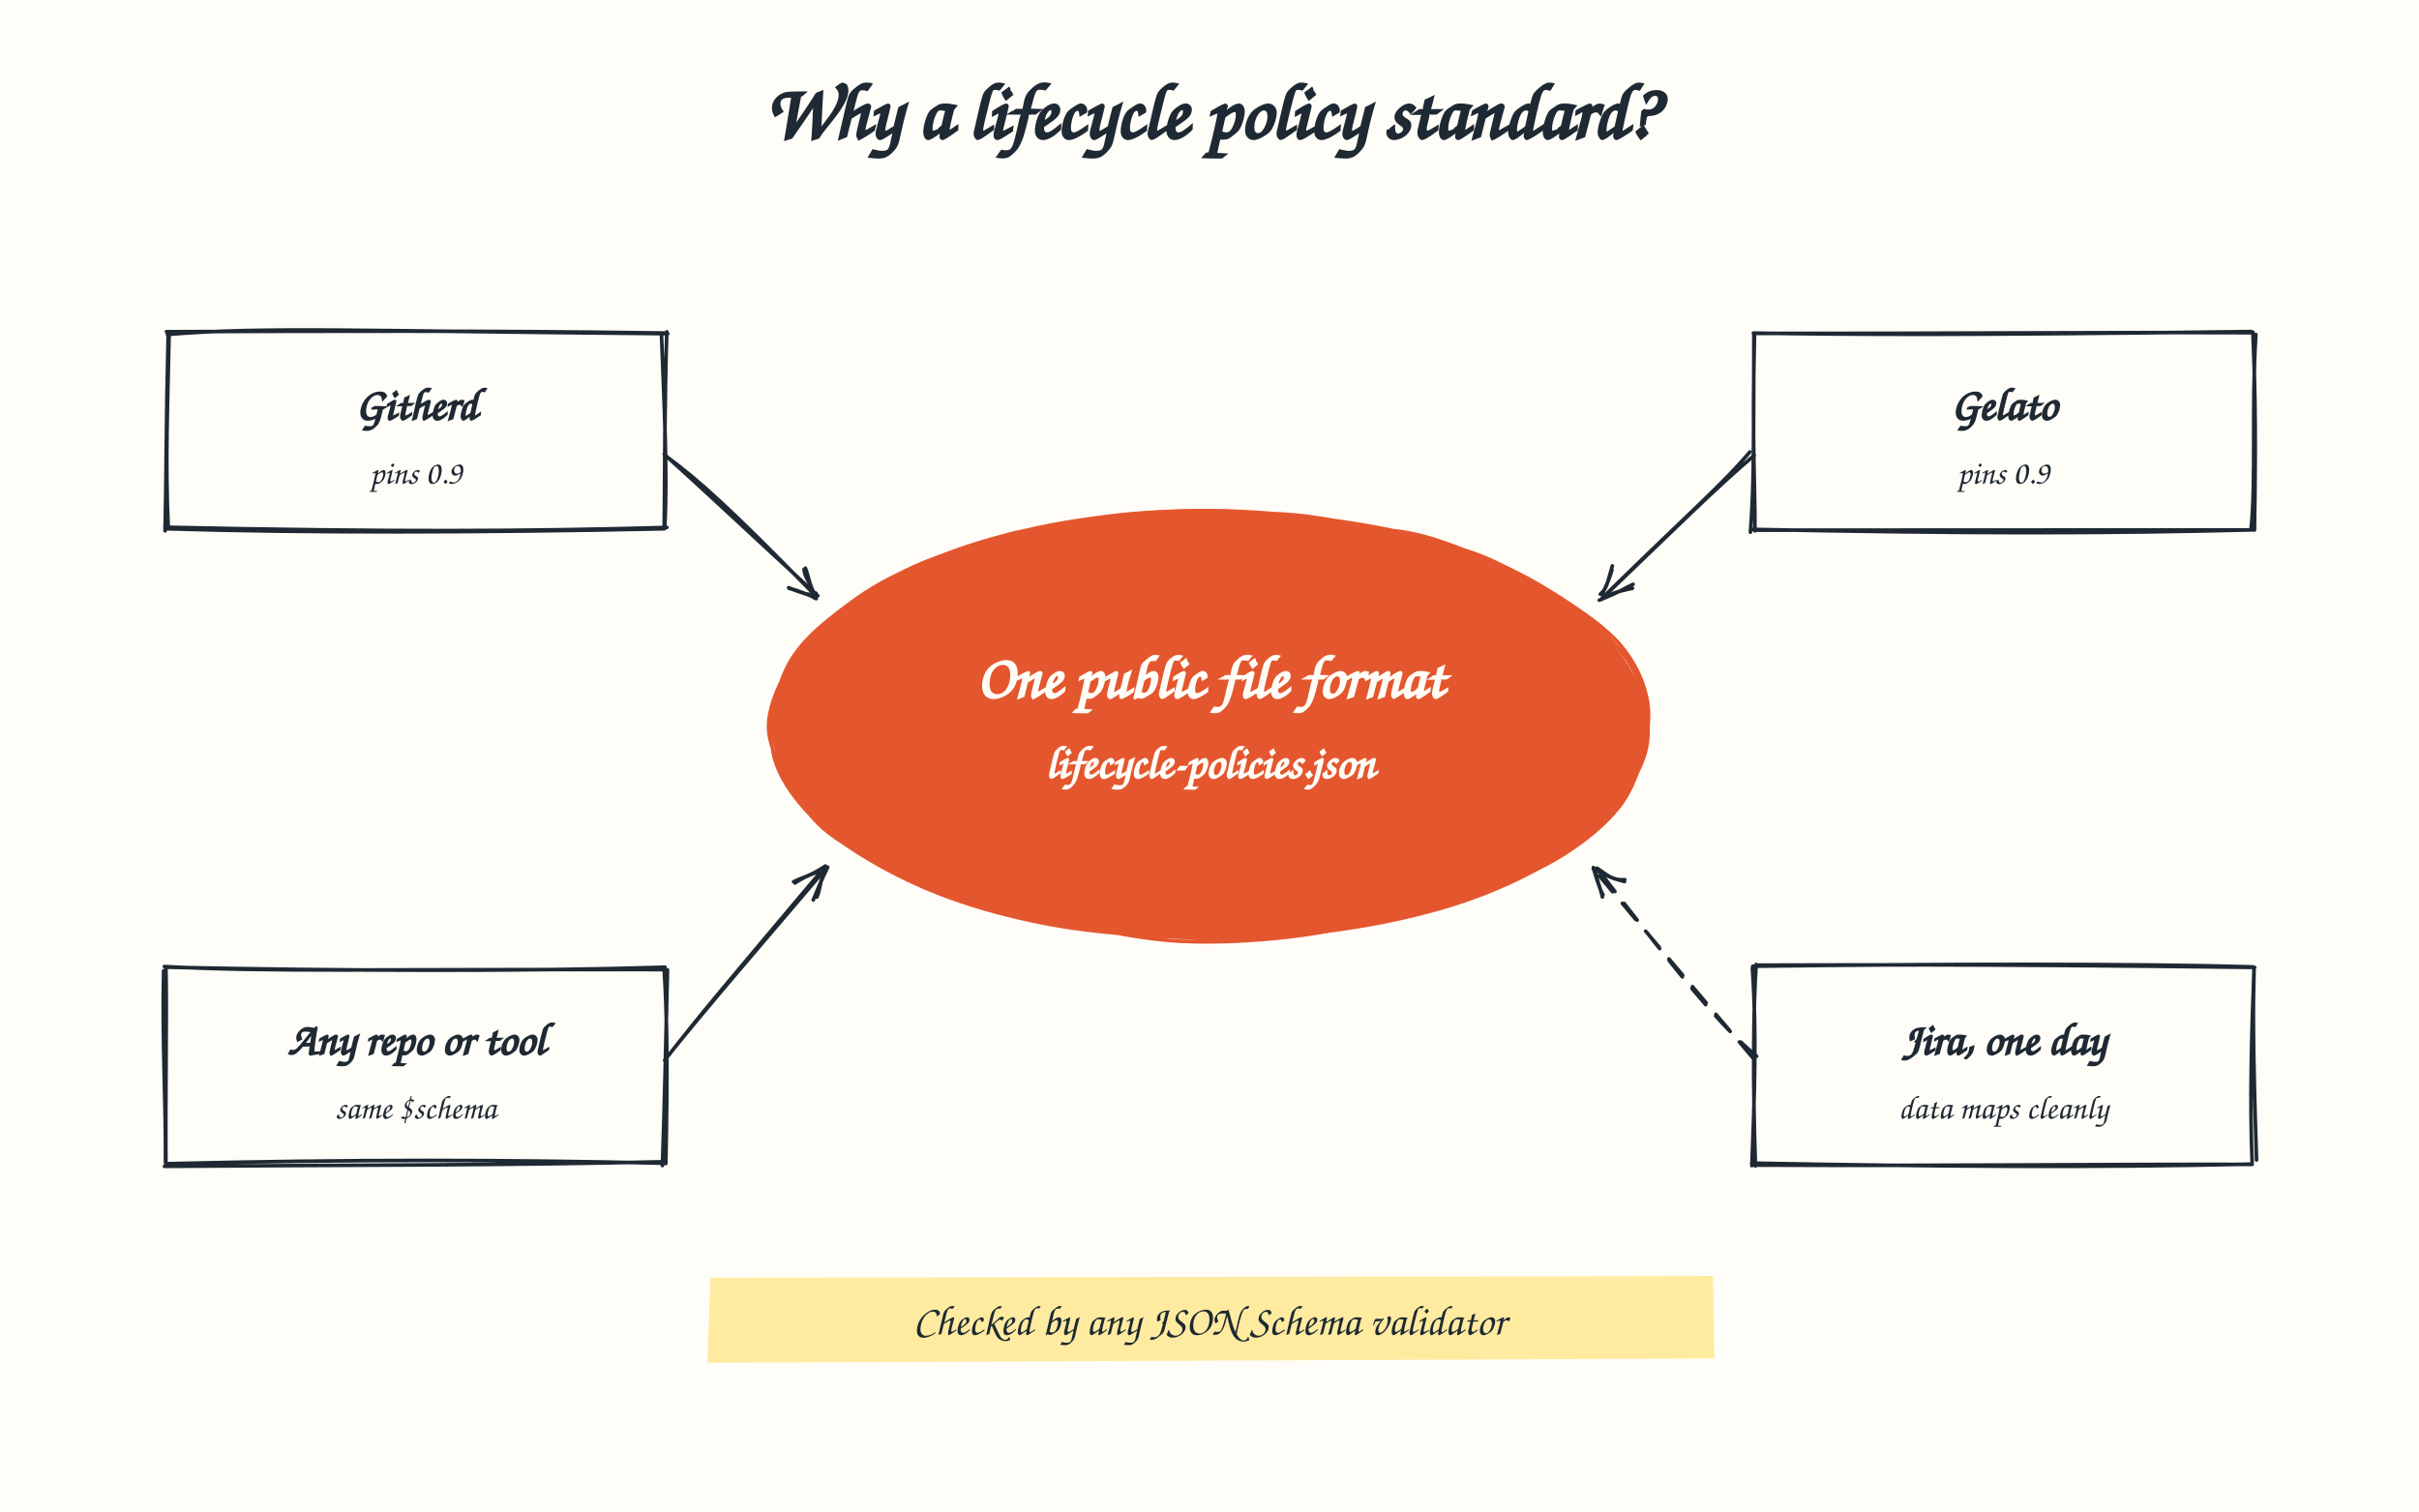
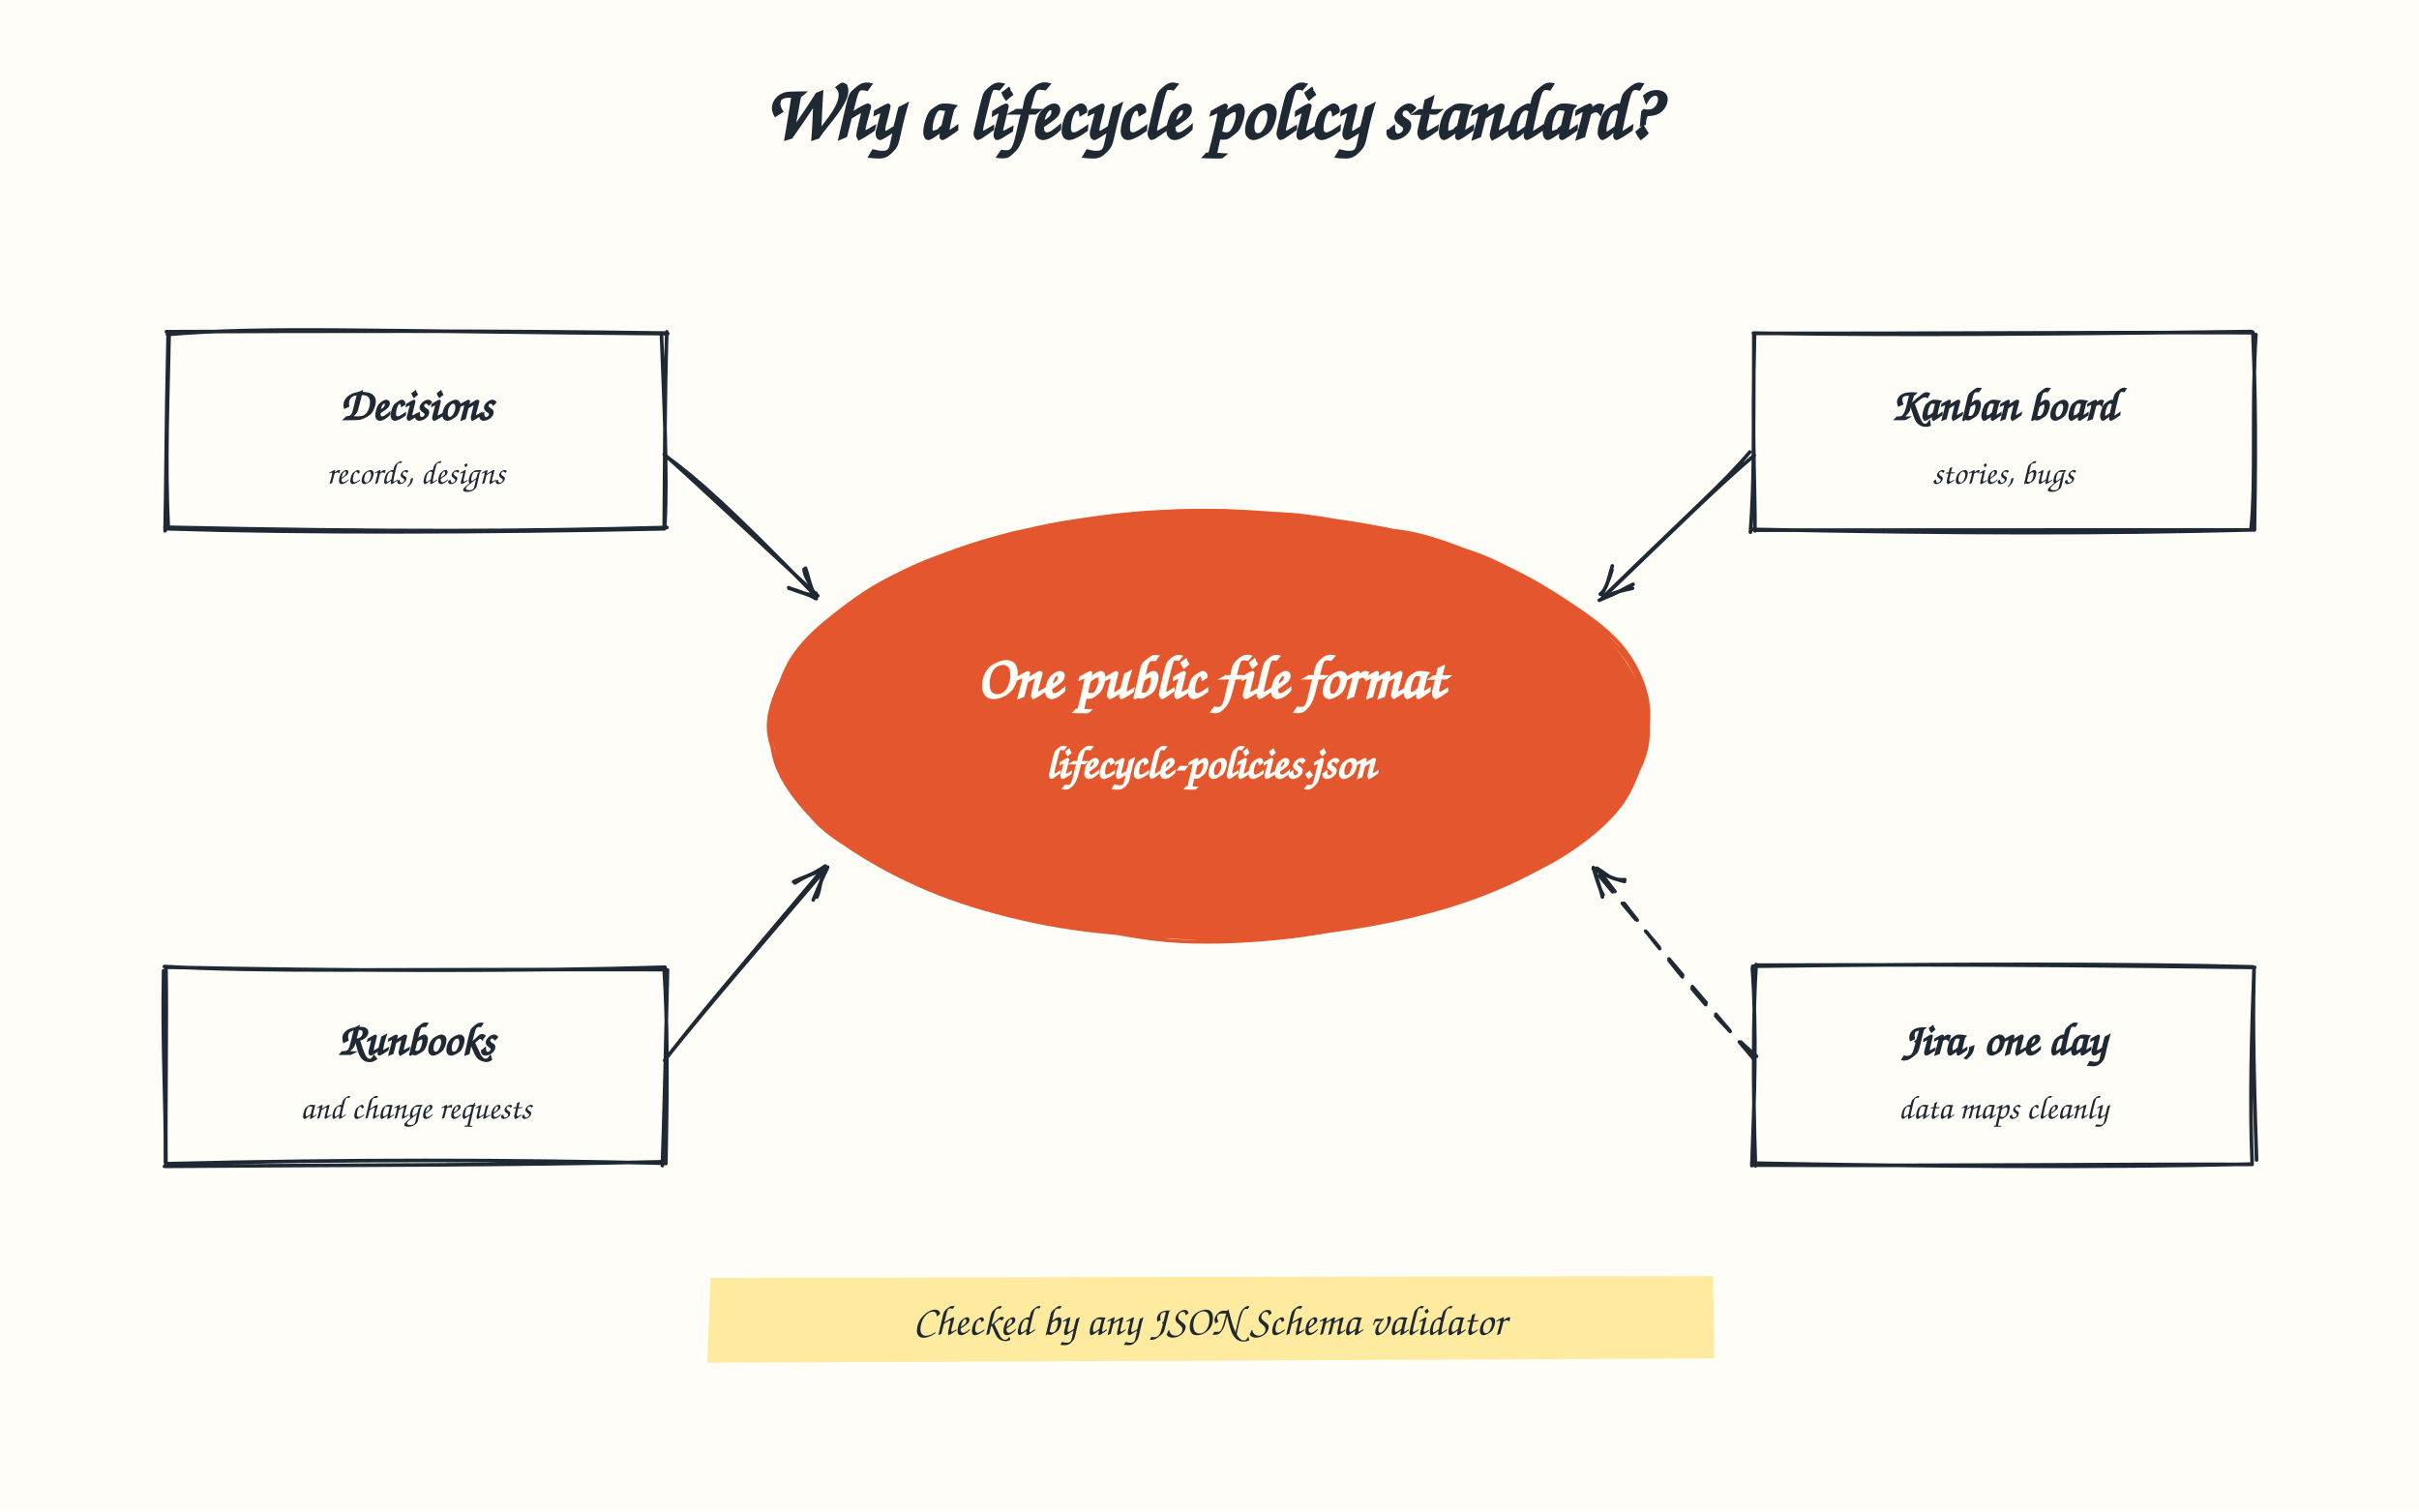
<svg xmlns="http://www.w3.org/2000/svg" viewBox="0 0 1600 1000" width="1600" height="1000" role="img" aria-labelledby="title desc">
  <style>.paper{fill:#FFFDF7}.st-ink{stroke:#1F2933}.fi-ink,.t-ink{fill:#1F2933}.st-accent{stroke:#E4572E}.fi-accent{fill:#E4572E}.st-hl{stroke:#FFE066}.fi-hl{fill:#FFE066}.t-paper,.on-accent{fill:#FFFDF7}.st-paper{stroke:#FFFDF7}@media (prefers-color-scheme: dark){.paper{fill:#16191D}.st-ink{stroke:#ECEAE4}.fi-ink,.t-ink{fill:#ECEAE4}.st-hl{stroke:#6B5600}.fi-hl{fill:#6B5600}.t-paper{fill:#16191D}}</style>
  <rect class="paper" x="0" y="0" width="1600" height="1000" fill="#FFFDF7" />
  <text class="t-ink" x="800" y="92" font-family="'Segoe Print', 'Bradley Hand', 'Ink Free', 'Comic Sans MS', 'Comic Neue', cursive" font-size="52" font-weight="700" text-anchor="middle" fill="#1F2933">
    <tspan x="800" dy="0">Why a lifecycle policy standard?</tspan>
  </text>
  <path class="fi-accent" d="M646.927 361.063 C663.654 353.383, 689.814 349.495, 712.496 346.006 C735.179 342.516, 759.147 340.791, 783.021 340.128 C806.896 339.465, 831.923 340.128, 855.742 342.026 C879.561 343.923, 904.309 346.41, 925.936 351.511 C947.563 356.612, 967.404 364.796, 985.502 372.63 C1003.599 380.464, 1020.539 388.943, 1034.521 398.514 C1048.504 408.086, 1060.727 419.239, 1069.398 430.06 C1078.068 440.88, 1083.341 452.044, 1086.543 463.438 C1089.744 474.833, 1091.39 486.708, 1088.606 498.426 C1085.823 510.144, 1079.177 522.647, 1069.842 533.745 C1060.507 544.842, 1047.082 555.555, 1032.597 565.009 C1018.111 574.462, 1001.535 583.146, 982.931 590.466 C964.328 597.785, 942.793 603.959, 920.976 608.926 C899.158 613.893, 875.622 618.302, 852.024 620.269 C828.426 622.235, 803.456 621.815, 779.386 620.723 C755.316 619.631, 730.325 617.189, 707.606 613.717 C684.886 610.245, 663.201 606.365, 643.069 599.891 C622.938 593.418, 603.066 583.552, 586.819 574.878 C570.572 566.203, 556.812 558.122, 545.586 547.846 C534.361 537.569, 525.323 524.598, 519.466 513.219 C513.609 501.839, 510.257 491.123, 510.444 479.567 C510.63 468.011, 514.376 455.469, 520.585 443.883 C526.794 432.296, 536.319 420.478, 547.697 410.049 C559.076 399.619, 571.599 389.788, 588.856 381.304 C606.114 372.819, 639.703 362.708, 651.243 359.14 C662.784 355.573, 655.766 357.972, 658.099 359.899 M957.191 360.34 C978.611 363.882, 993.561 372.674, 1009.595 381.378 C1025.628 390.082, 1041.625 401.875, 1053.392 412.565 C1065.158 423.255, 1073.884 434.002, 1080.195 445.517 C1086.506 457.032, 1090.86 470.212, 1091.258 481.656 C1091.655 493.099, 1088.896 502.948, 1082.581 514.177 C1076.265 525.407, 1065.382 538.861, 1053.365 549.033 C1041.349 559.205, 1026.497 567.148, 1010.482 575.208 C994.468 583.268, 977.339 590.921, 957.277 597.393 C937.216 603.864, 913.283 609.822, 890.112 614.036 C866.941 618.25, 842.485 622.109, 818.252 622.675 C794.019 623.242, 768.04 620.216, 744.715 617.437 C721.39 614.658, 700.018 610.984, 678.302 606.001 C656.586 601.018, 633.034 594.904, 614.418 587.537 C595.803 580.17, 580.374 571.323, 566.608 561.798 C552.843 552.273, 540.553 541.021, 531.826 530.389 C523.099 519.756, 517.211 509.411, 514.246 498.002 C511.281 486.594, 511.111 473.454, 514.034 461.939 C516.958 450.424, 523.253 439.778, 531.787 428.913 C540.321 418.048, 551.563 406.37, 565.24 396.75 C578.917 387.131, 595.449 378.733, 613.848 371.196 C632.247 363.66, 653.926 356.796, 675.634 351.533 C697.341 346.27, 720.558 341.998, 744.093 339.618 C767.628 337.237, 792.741 335.941, 816.846 337.248 C840.95 338.555, 865.436 343.625, 888.719 347.46 C912.002 351.295, 945.807 357.985, 956.542 360.261 C967.277 362.536, 955.697 358.746, 953.128 361.112" stroke="none" stroke-width="0" fill="#E4572E" stroke-linecap="round" stroke-linejoin="round" />
  <path class="st-accent" d="M661.82 356.392 C679.727 349.076, 707.574 344.892, 731.064 341.817 C754.555 338.743, 778.996 337.718, 802.765 337.943 C826.534 338.169, 850.431 340.137, 873.679 343.17 C896.927 346.202, 921.3 350.207, 942.255 356.138 C963.209 362.069, 982.236 370.402, 999.407 378.756 C1016.577 387.109, 1032.285 396.368, 1045.277 406.258 C1058.269 416.148, 1070.076 426.931, 1077.358 438.096 C1084.64 449.26, 1087.984 461.571, 1088.969 473.248 C1089.953 484.925, 1087.896 496.621, 1083.266 508.16 C1078.637 519.699, 1071.345 531.872, 1061.191 542.483 C1051.037 553.094, 1037.812 562.891, 1022.342 571.823 C1006.873 580.756, 988.142 589.355, 968.375 596.078 C948.609 602.801, 926.177 608.224, 903.745 612.161 C881.312 616.099, 857.716 618.576, 833.783 619.703 C809.85 620.829, 783.805 620.361, 760.144 618.922 C736.484 617.482, 713.92 615.283, 691.818 611.066 C669.717 606.849, 647.075 600.719, 627.537 593.619 C607.999 586.519, 589.768 577.464, 574.591 568.466 C559.415 559.469, 546.646 550.079, 536.476 539.635 C526.307 529.192, 517.704 517.245, 513.576 505.805 C509.447 494.365, 509.847 482.889, 511.704 470.993 C513.562 459.097, 517.304 445.625, 524.718 434.429 C532.132 423.234, 542.849 413.755, 556.19 403.821 C569.531 393.886, 586.329 383.187, 604.761 374.822 C623.194 366.457, 655.057 356.93, 666.784 353.631 C678.51 350.331, 672.844 352.705, 675.12 355.026 M922.756 351.224 C945.376 353.625, 967.455 363.522, 985.828 371 C1004.201 378.477, 1018.725 386.856, 1032.995 396.091 C1047.266 405.326, 1062.085 415.529, 1071.449 426.411 C1080.812 437.292, 1086.599 449.532, 1089.175 461.378 C1091.752 473.225, 1089.937 485.437, 1086.91 497.488 C1083.883 509.538, 1079.735 522.423, 1071.012 533.679 C1062.29 544.935, 1048.867 555.954, 1034.577 565.024 C1020.287 574.093, 1003.967 581.21, 985.272 588.096 C966.578 594.981, 944.462 601.053, 922.409 606.338 C900.355 611.623, 876.655 617.082, 852.953 619.804 C829.25 622.526, 803.706 623.901, 780.195 622.672 C756.684 621.444, 734.425 616.372, 711.885 612.431 C689.345 608.491, 665.394 605.269, 644.954 599.028 C624.514 592.786, 605.994 583.508, 589.244 574.981 C572.495 566.454, 555.991 557.986, 544.458 547.865 C532.925 537.744, 526.064 525.49, 520.046 514.257 C514.027 503.025, 508.322 492.136, 508.348 480.469 C508.373 468.801, 513.839 455.73, 520.198 444.253 C526.557 432.777, 534.854 421.921, 546.499 411.609 C558.143 401.297, 573.342 391.104, 590.066 382.381 C606.79 373.658, 626.757 365.474, 646.842 359.272 C666.928 353.07, 688.143 348.298, 710.581 345.169 C733.019 342.04, 757.349 341.259, 781.47 340.497 C805.591 339.735, 831.487 338.573, 855.306 340.598 C879.125 342.622, 913.198 350.54, 924.383 352.646 C935.568 354.751, 924.29 351.442, 922.418 353.231" stroke="#E4572E" stroke-width="2.4" fill="none" stroke-linecap="round" stroke-linejoin="round" />
  <text class="on-accent" x="800" y="462" font-family="'Segoe Print', 'Bradley Hand', 'Ink Free', 'Comic Sans MS', 'Comic Neue', cursive" font-size="40" font-weight="700" text-anchor="middle" fill="#FFFDF7">
    <tspan x="800" dy="0">One public file format</tspan>
  </text>
  <text class="on-accent" x="800" y="515" font-family="'Segoe Print', 'Bradley Hand', 'Ink Free', 'Comic Sans MS', 'Comic Neue', cursive" font-size="30" font-weight="700" text-anchor="middle" fill="#FFFDF7">
    <tspan x="800" dy="0">lifecycle-policies.json</tspan>
  </text>
  <path class="st-ink" d="M110.766 221.285 C174.51 215.935, 242.052 219.121, 441.666 220.773 M110.095 219.447 C215.78 219.061, 319.713 218.62, 439.151 220.33 M437.502 221.007 C439.3 267.009, 441.557 313.556, 439.732 348.203 M441.04 219.521 C439.667 263.052, 439.683 307.591, 439.344 348.89 M441.129 348.954 C349.882 351.469, 258.865 352.027, 109.083 348.799 M439.496 349.84 C319.997 352.39, 199.8 352.68, 110.333 349.822 M111.318 349.866 C109.152 304.499, 111.109 263.134, 111.882 220.18 M109.184 351.201 C109.99 318.391, 109.679 286.156, 111.237 220.631" stroke="#1F2933" stroke-width="2.4" fill="none" stroke-linecap="round" stroke-linejoin="round" />
  <text class="t-ink" x="275" y="278" font-family="'Segoe Print', 'Bradley Hand', 'Ink Free', 'Comic Sans MS', 'Comic Neue', cursive" font-size="30" font-weight="700" text-anchor="middle" fill="#1F2933">
-     <tspan x="275" dy="0">Githerd</tspan>
+     <tspan x="275" dy="0">Decisions</tspan>
  </text>
  <text class="t-ink" x="275" y="320" font-family="'Segoe Print', 'Bradley Hand', 'Ink Free', 'Comic Sans MS', 'Comic Neue', cursive" font-size="22" font-weight="400" text-anchor="middle" fill="#1F2933">
-     <tspan x="275" dy="0">pins 0.9</tspan>
+     <tspan x="275" dy="0">records, designs</tspan>
  </text>
  <path class="st-ink" d="M1159.751 220.365 C1226.004 221.316, 1293.334 221.932, 1489.184 219.345 M1160.407 220.571 C1272.328 220.728, 1384.771 219.781, 1489.523 220.11 M1492.099 221.332 C1489.129 268.284, 1492.285 318.573, 1488.939 349.673 M1490.127 219.782 C1491.126 246.125, 1492.472 274.71, 1491.173 350.648 M1490.287 350.541 C1393.848 353.039, 1298.802 353.114, 1158.938 350.218 M1489.546 350.6 C1376.98 350.657, 1265.517 350.706, 1160.279 350.747 M1157.781 352.1 C1160.183 319.827, 1159.887 295.397, 1160.051 221.212 M1160.767 351.198 C1160.997 323.552, 1158.743 295.706, 1160.51 220.615" stroke="#1F2933" stroke-width="2.4" fill="none" stroke-linecap="round" stroke-linejoin="round" />
  <text class="t-ink" x="1325" y="278" font-family="'Segoe Print', 'Bradley Hand', 'Ink Free', 'Comic Sans MS', 'Comic Neue', cursive" font-size="30" font-weight="700" text-anchor="middle" fill="#1F2933">
-     <tspan x="1325" dy="0">Gelato</tspan>
+     <tspan x="1325" dy="0">Kanban board</tspan>
  </text>
  <text class="t-ink" x="1325" y="320" font-family="'Segoe Print', 'Bradley Hand', 'Ink Free', 'Comic Sans MS', 'Comic Neue', cursive" font-size="22" font-weight="400" text-anchor="middle" fill="#1F2933">
-     <tspan x="1325" dy="0">pins 0.9</tspan>
+     <tspan x="1325" dy="0">stories, bugs</tspan>
  </text>
  <path class="st-ink" d="M108.736 639.445 C177.498 643.143, 241.063 641.189, 440.256 641.47 M110.72 639.917 C228.876 642.395, 348.051 642.719, 439.896 639.89 M441.497 641.658 C440.441 689.559, 439.295 738.391, 438.147 771.143 M439.214 640.042 C441.467 675.198, 441.544 711.228, 440.402 769.806 M439.446 768.574 C337.815 771.056, 238.739 770.649, 108.792 771.636 M439.597 769.584 C335.739 767.148, 231.233 766.956, 110.225 769.896 M109.445 769.134 C109.732 729.155, 107.184 690.461, 108.22 642.244 M109.75 771.196 C109.404 722.712, 110.408 673.256, 109.783 640.6" stroke="#1F2933" stroke-width="2.4" fill="none" stroke-linecap="round" stroke-linejoin="round" />
  <text class="t-ink" x="275" y="698" font-family="'Segoe Print', 'Bradley Hand', 'Ink Free', 'Comic Sans MS', 'Comic Neue', cursive" font-size="30" font-weight="700" text-anchor="middle" fill="#1F2933">
-     <tspan x="275" dy="0">Any repo or tool</tspan>
+     <tspan x="275" dy="0">Runbooks</tspan>
  </text>
  <text class="t-ink" x="275" y="740" font-family="'Segoe Print', 'Bradley Hand', 'Ink Free', 'Comic Sans MS', 'Comic Neue', cursive" font-size="22" font-weight="400" text-anchor="middle" fill="#1F2933">
-     <tspan x="275" dy="0">same $schema</tspan>
+     <tspan x="275" dy="0">and change requests</tspan>
  </text>
  <path class="st-ink" d="M1161.274 638.524 C1225.439 638.522, 1292.345 637.551, 1491.328 640.042 M1159.255 639.264 C1285.424 637.613, 1413.109 637.431, 1490.269 639.671 M1490.895 641.984 C1490.27 664.833, 1490.024 691.408, 1492.555 767.413 M1490.901 640.303 C1489.208 684.272, 1488.015 730.347, 1489.631 768.964 M1488.604 770.161 C1385.335 772.627, 1278.676 771.737, 1158.647 769.501 M1489.647 770.345 C1394.498 770.087, 1296.95 771.431, 1160.17 770.822 M1161.108 771.368 C1159.28 718.483, 1159.681 665.524, 1161.59 638.076 M1158.734 771.194 C1160.411 727.872, 1162.073 682.806, 1159.056 640.584" stroke="#1F2933" stroke-width="2.4" fill="none" stroke-linecap="round" stroke-linejoin="round" />
  <text class="t-ink" x="1325" y="698" font-family="'Segoe Print', 'Bradley Hand', 'Ink Free', 'Comic Sans MS', 'Comic Neue', cursive" font-size="30" font-weight="700" text-anchor="middle" fill="#1F2933">
    <tspan x="1325" dy="0">Jira, one day</tspan>
  </text>
  <text class="t-ink" x="1325" y="740" font-family="'Segoe Print', 'Bradley Hand', 'Ink Free', 'Comic Sans MS', 'Comic Neue', cursive" font-size="22" font-weight="400" text-anchor="middle" fill="#1F2933">
    <tspan x="1325" dy="0">data maps cleanly</tspan>
  </text>
  <path class="st-ink" d="M440.379 301.693 C462.633 317.969, 483.568 337.007, 538.311 392.972 M439.367 300.567 C460.214 319.238, 479.795 337.567, 540.939 394.197" stroke="#1F2933" stroke-width="2.4" fill="none" stroke-linecap="round" stroke-linejoin="round" />
  <path class="st-ink" d="M531.828 376.636 C532.373 382.344, 534.389 382.346, 539.88 396.082 M532.758 375.9 C534.657 380.6, 535.015 385.66, 538.885 393.876 M539.69 392.435 C533.725 394.89, 530.703 391.073, 521.922 389.256 M539.075 395.825 C535.403 393.077, 528.88 392.127, 521.641 388.783" stroke="#1F2933" stroke-width="2.4" fill="none" stroke-linecap="round" stroke-linejoin="round" />
  <path class="st-ink" d="M1157.408 298.999 C1139.504 320.215, 1119.77 336.93, 1061.448 393.992 M1160.28 301.255 C1135.875 322.016, 1112.16 345.521, 1059.43 396.154" stroke="#1F2933" stroke-width="2.4" fill="none" stroke-linecap="round" stroke-linejoin="round" />
  <path class="st-ink" d="M1080.17 386.556 C1072.607 390.094, 1073.969 390.448, 1057.816 397.102 M1079.785 389.202 C1075.179 390.285, 1067.933 391.288, 1059.976 395.833 M1058.486 393.087 C1063.195 389.178, 1063.289 384.613, 1066.45 374.381 M1059.849 393.747 C1060.187 390.935, 1063.269 387.306, 1066.212 377.085" stroke="#1F2933" stroke-width="2.4" fill="none" stroke-linecap="round" stroke-linejoin="round" />
  <path class="st-ink" d="M439.637 701.506 C461.208 673.586, 481.896 649.129, 544.385 575.012 M441.193 699.343 C470.236 663.204, 500.568 628.316, 545.521 575.512" stroke="#1F2933" stroke-width="2.4" fill="none" stroke-linecap="round" stroke-linejoin="round" />
  <path class="st-ink" d="M524.907 583.353 C532.212 579.704, 535.216 580.074, 545.953 572.922 M525.806 584.181 C532.326 579.901, 537.52 577.849, 546.067 575.19 M547.481 573.738 C542.634 583.638, 541.055 587.966, 537.879 595.416 M545.623 574.269 C542.531 582.287, 542.367 589.39, 540.283 593.497" stroke="#1F2933" stroke-width="2.4" fill="none" stroke-linecap="round" stroke-linejoin="round" />
  <path class="st-ink" d="M1161.865 698.812 C1137.72 678.225, 1115.733 651.444, 1057.521 576.032 M1159.507 700.031 C1124.432 658.73, 1091.283 619.624, 1054.012 574.869" stroke="#1F2933" stroke-width="2.4" fill="none" stroke-linecap="round" stroke-linejoin="round" stroke-dasharray="14 10" />
  <path class="st-ink" d="M1060.302 591.85 C1059.839 591.554, 1057.579 587.36, 1053.89 573.942 M1059.886 593.46 C1058.948 588.786, 1055.825 580.952, 1054.558 574.548 M1056.277 574.39 C1063.048 578.57, 1065.89 582.651, 1074.661 581.965 M1053.797 574.791 C1060.443 578.361, 1064.847 580.662, 1074.507 583.222" stroke="#1F2933" stroke-width="2.4" fill="none" stroke-linecap="round" stroke-linejoin="round" />
  <path class="fi-hl" d="M469.966 845.378 L1133.011 844.213 L1133.907 898.748 L467.811 901.573" stroke="none" stroke-width="0" fill="#FFE066" stroke-linecap="round" stroke-linejoin="round" opacity="0.6" />
  <text class="t-ink" x="800" y="883" font-family="'Segoe Print', 'Bradley Hand', 'Ink Free', 'Comic Sans MS', 'Comic Neue', cursive" font-size="28" font-weight="400" text-anchor="middle" fill="#1F2933">
    <tspan x="800" dy="0">Checked by any JSON Schema validator</tspan>
  </text>
</svg>
